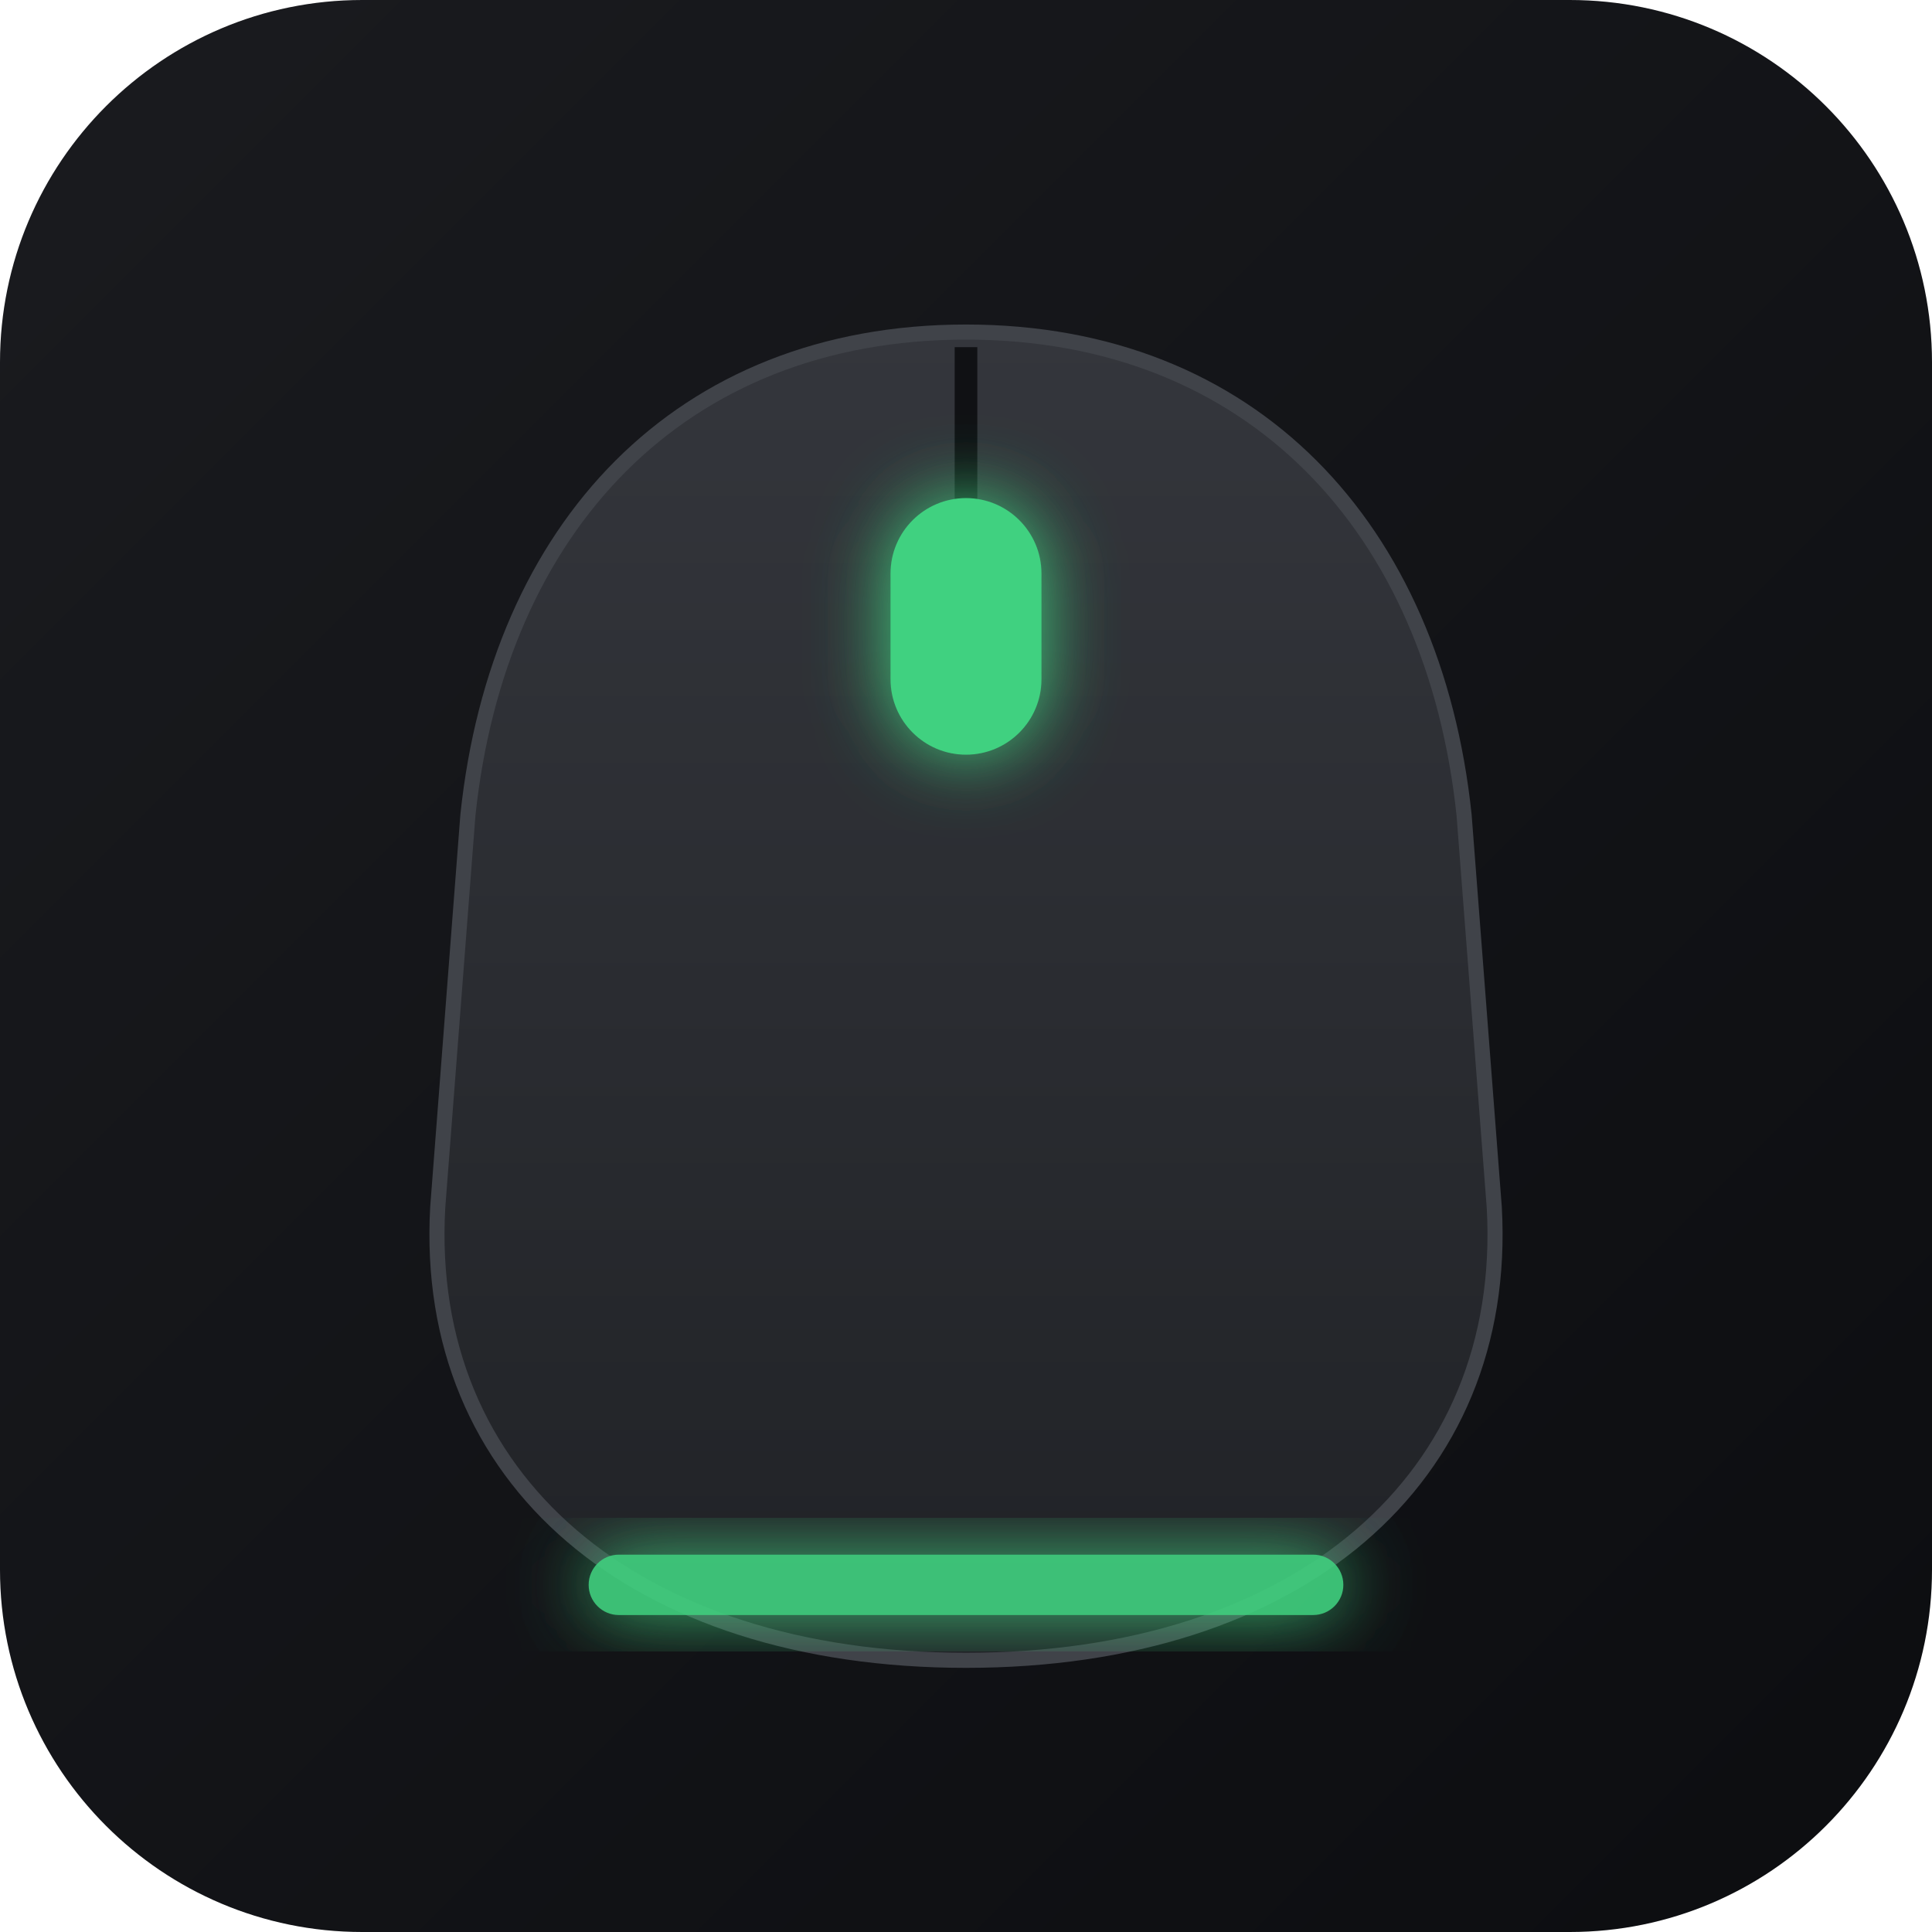
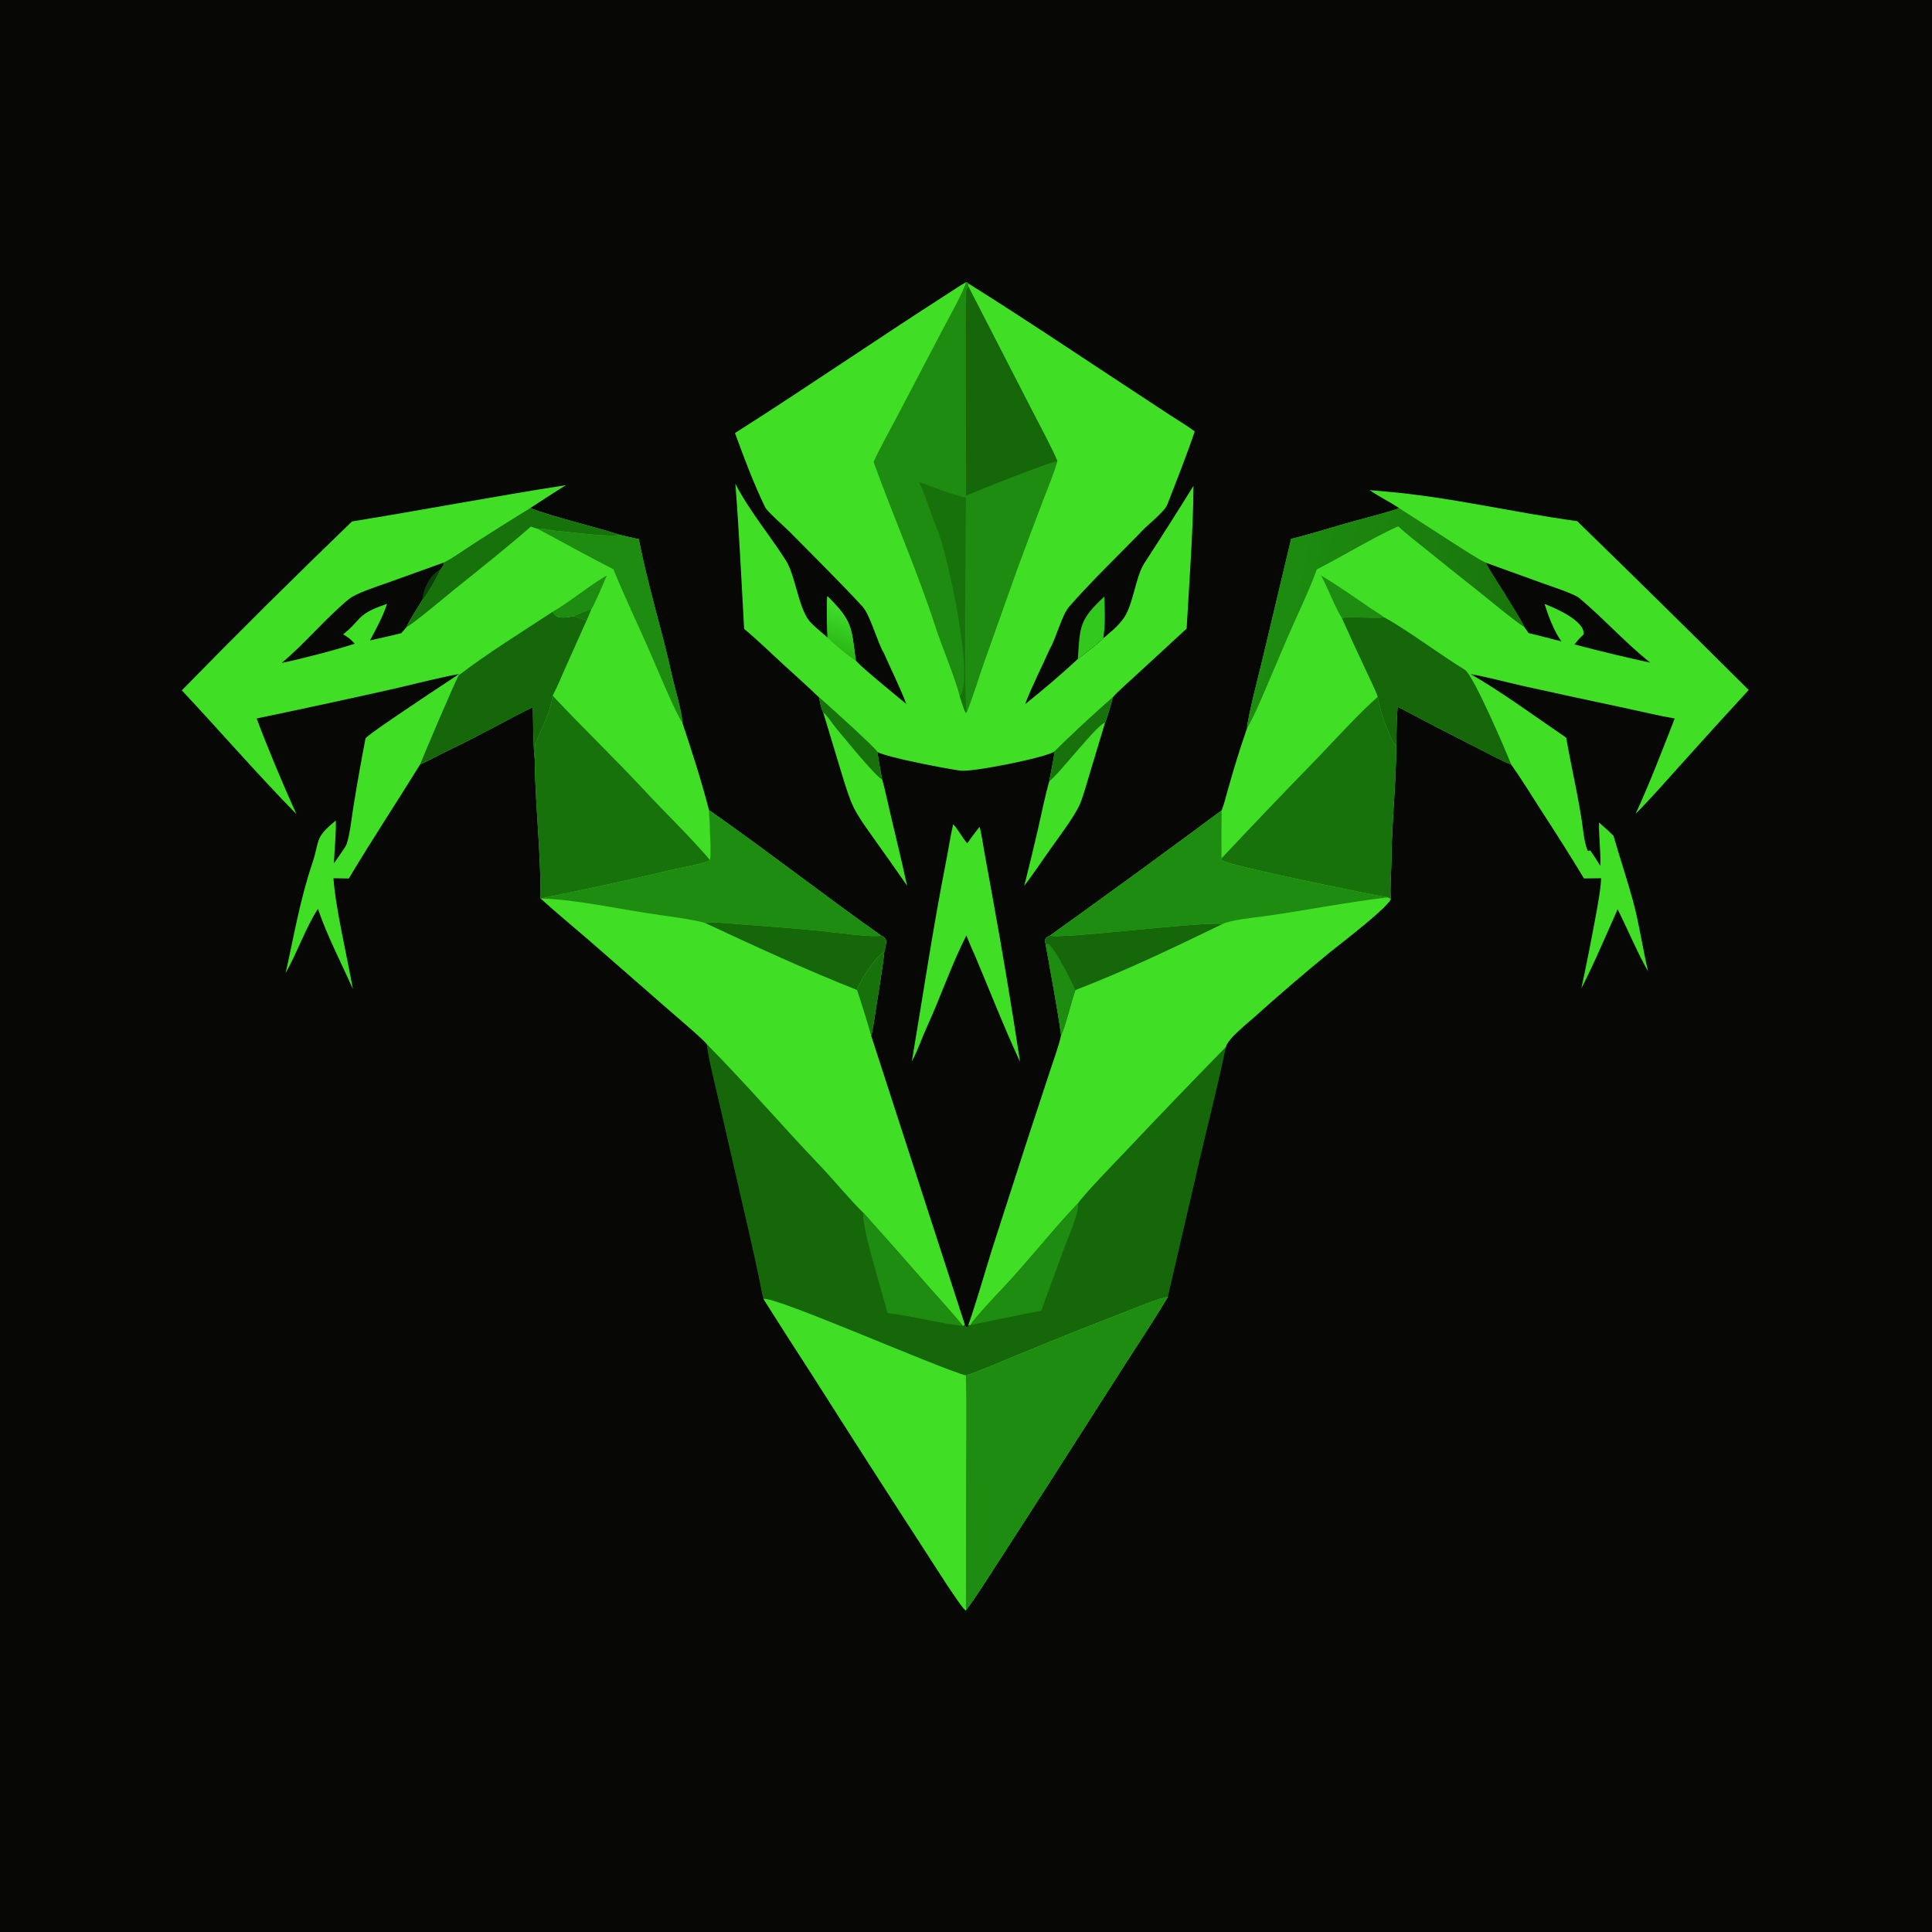
- <svg xmlns="http://www.w3.org/2000/svg" viewBox="0 0 256 256" width="256" height="256">
+ <svg xmlns="http://www.w3.org/2000/svg" version="1.1" style="display: block;" viewBox="0 0 2048 2048" width="1024" height="1024" preserveAspectRatio="none">
  <defs>
-     <linearGradient id="bg" x1="0%" y1="0%" x2="100%" y2="100%">
-       <stop offset="0%" stop-color="#1a1b1f" />
-       <stop offset="100%" stop-color="#0c0d10" />
+     <linearGradient id="Gradient1" gradientUnits="userSpaceOnUse" x1="1603.96" y1="684.497" x2="1347.82" y2="637.51">
+       <stop class="stop0" offset="0" stop-opacity="1" stop-color="rgb(25,117,12)" />
+       <stop class="stop1" offset="1" stop-opacity="1" stop-color="rgb(29,140,16)" />
    </linearGradient>
-     <linearGradient id="body" x1="0%" y1="0%" x2="0%" y2="100%">
-       <stop offset="0%" stop-color="#34363c" />
-       <stop offset="100%" stop-color="#202226" />
+     <linearGradient id="Gradient2" gradientUnits="userSpaceOnUse" x1="882.939" y1="687.202" x2="899.761" y2="646.085">
+       <stop class="stop0" offset="0" stop-opacity="1" stop-color="rgb(42,183,22)" />
+       <stop class="stop1" offset="1" stop-opacity="1" stop-color="rgb(64,223,43)" />
    </linearGradient>
-     <filter id="glow" x="-60%" y="-60%" width="220%" height="220%">
-       <feGaussianBlur stdDeviation="5" result="blur" />
-       <feMerge>
-         <feMergeNode in="blur" />
-         <feMergeNode in="SourceGraphic" />
-       </feMerge>
-     </filter>
  </defs>
-   <rect x="0" y="0" width="256" height="256" rx="48" fill="url(#bg)" />
-   <path d="M 128 44            C 90 44 66 70 62 108            L 58 160            C 56 196 84 220 128 220            C 172 220 200 196 198 160            L 194 108            C 190 70 166 44 128 44 Z" fill="url(#body)" stroke="#404349" stroke-width="2" />
-   <line x1="128" y1="46" x2="128" y2="96" stroke="#101114" stroke-width="3" />
-   <rect x="118" y="66" width="20" height="34" rx="10" fill="#40d180" filter="url(#glow)" />
-   <rect x="78" y="206" width="100" height="8" rx="4" fill="#40d180" opacity="0.9" filter="url(#glow)" />
+   <path transform="translate(0,0)" fill="rgb(7,7,6)" d="M 0 0 L 2048 0 L 2048 2048 L 0 2048 L 0 0 z" />
+   <path transform="translate(0,0)" fill="rgb(22,103,10)" d="M 1295.03 859.024 C 1294.84 875.931 1294.82 892.839 1294.96 909.746 L 1295.23 911.943 C 1302.87 917.766 1453.67 948.363 1471.27 951.228 L 1474.41 952.874 C 1470.36 962.8 1420.94 1000.36 1409.57 1009.57 C 1382.63 1031.6 1356.21 1054.26 1330.34 1077.54 C 1322.73 1084.4 1301.21 1101.28 1299.48 1109.86 C 1291.69 1147.65 1281.64 1186.92 1272.79 1224.6 L 1237.97 1374.88 C 1222.97 1399.81 1205.76 1425.69 1190.02 1450.28 L 1113.19 1570.46 L 1058.2 1655.78 C 1048.08 1671.38 1035.08 1692.27 1023.97 1706.87 L 1023.72 1707.15 C 1019.79 1705.77 988.339 1655.92 983.803 1648.95 C 942.556 1585.42 901.63 1521.68 861.029 1457.74 C 843.594 1430.91 826.34 1403.97 809.267 1376.91 C 808.428 1374.86 805.847 1360.93 805.234 1357.99 C 802.312 1343.96 799.275 1329.95 796.123 1315.96 L 763.253 1172.81 C 760.64 1161.47 749.535 1116.35 749.283 1106.93 C 746.978 1102.99 715.377 1076.16 709.306 1070.85 L 624.232 996.582 C 607.459 982.079 589.282 967.129 572.968 952.354 C 587.614 949.315 602.29 946.454 617.007 943.296 C 649.442 936.431 681.795 929.184 714.059 921.557 C 720.163 920.163 749.89 914.495 752.759 911.826 C 753.807 901.509 752.196 870.255 751.551 858.737 C 812.913 901.722 872.532 948.249 933.798 991.608 C 936.849 993.418 938.345 993.42 939.21 996.904 C 939.755 999.098 938.167 1006.98 937.409 1008.68 C 935.316 1028.45 931.624 1048.69 928.665 1068.42 C 927.862 1073.78 924.977 1093.65 923.457 1097.99 L 1022.71 1404.11 L 1024.14 1406.54 L 1025.54 1406.44 L 1026.49 1404.69 C 1035.67 1378.41 1043.63 1349.96 1051.98 1323.29 L 1089.9 1205.75 L 1113.22 1134.9 C 1116.02 1126.43 1123.53 1105.32 1124.8 1097.4 C 1120.75 1067.04 1113.79 1031.85 1108.49 1001.21 L 1107.49 996.777 C 1109.13 993.181 1108.98 994.159 1113.12 991.698 C 1174.14 948.004 1234.78 903.778 1295.03 859.024 z" />
+   <path transform="translate(0,0)" fill="rgb(64,223,38)" d="M 1295.03 859.024 C 1294.84 875.931 1294.82 892.839 1294.96 909.746 L 1295.23 911.943 C 1302.87 917.766 1453.67 948.363 1471.27 951.228 L 1474.41 952.874 C 1470.36 962.8 1420.94 1000.36 1409.57 1009.57 C 1382.63 1031.6 1356.21 1054.26 1330.34 1077.54 C 1322.73 1084.4 1301.21 1101.28 1299.48 1109.86 C 1263.33 1146.77 1227.52 1184.02 1192.07 1221.61 C 1182.07 1232.14 1149.38 1265.67 1142.7 1275.6 C 1115.34 1304.2 1090.36 1336.5 1063.11 1365.44 C 1057.17 1371.75 1031.76 1398.52 1028.69 1404.64 L 1026.49 1404.69 C 1035.67 1378.41 1043.63 1349.96 1051.98 1323.29 L 1089.9 1205.75 L 1113.22 1134.9 C 1116.02 1126.43 1123.53 1105.32 1124.8 1097.4 C 1120.75 1067.04 1113.79 1031.85 1108.49 1001.21 L 1107.49 996.777 C 1109.13 993.181 1108.98 994.159 1113.12 991.698 C 1174.14 948.004 1234.78 903.778 1295.03 859.024 z" />
+   <path transform="translate(0,0)" fill="rgb(30,140,16)" d="M 1295.03 859.024 C 1294.84 875.931 1294.82 892.839 1294.96 909.746 L 1295.23 911.943 C 1302.87 917.766 1453.67 948.363 1471.27 951.228 C 1426.56 956.422 1381.87 965.591 1337.21 971.623 C 1326.47 973.073 1305.14 975.182 1296.08 979.446 C 1273.31 976.586 1121.11 996.22 1113.12 991.698 C 1174.14 948.004 1234.78 903.778 1295.03 859.024 z" />
+   <path transform="translate(0,0)" fill="rgb(22,103,10)" d="M 1113.12 991.698 C 1121.11 996.22 1273.31 976.586 1296.08 979.446 C 1244.24 1004.48 1193.75 1028.82 1139.98 1049.5 C 1135.69 1061.32 1129.28 1088.81 1124.8 1097.4 C 1120.75 1067.04 1113.79 1031.85 1108.49 1001.21 L 1107.49 996.777 C 1109.13 993.181 1108.98 994.159 1113.12 991.698 z" />
+   <path transform="translate(0,0)" fill="rgb(30,140,16)" d="M 1108.49 1001.21 C 1110.11 1000.77 1111.11 1000.09 1112.08 1001.05 C 1121.08 1010.05 1134.9 1038.51 1139.98 1049.5 C 1135.69 1061.32 1129.28 1088.81 1124.8 1097.4 C 1120.75 1067.04 1113.79 1031.85 1108.49 1001.21 z" />
+   <path transform="translate(0,0)" fill="rgb(64,223,38)" d="M 751.551 858.737 C 812.913 901.722 872.532 948.249 933.798 991.608 C 936.849 993.418 938.345 993.42 939.21 996.904 C 939.755 999.098 938.167 1006.98 937.409 1008.68 C 935.316 1028.45 931.624 1048.69 928.665 1068.42 C 927.862 1073.78 924.977 1093.65 923.457 1097.99 L 1022.71 1404.11 C 1022.37 1404.36 1021.07 1405.41 1020.74 1405.5 C 1010.39 1392.73 998.203 1379.6 987.262 1367.12 C 963.515 1339.91 939.6 1312.85 915.518 1285.94 C 902.436 1273.44 883.685 1250.74 870.497 1236.91 C 830.185 1194.67 790.271 1148.35 749.283 1106.93 C 746.978 1102.99 715.377 1076.16 709.306 1070.85 L 624.232 996.582 C 607.459 982.079 589.282 967.129 572.968 952.354 C 587.614 949.315 602.29 946.454 617.007 943.296 C 649.442 936.431 681.795 929.184 714.059 921.557 C 720.163 920.163 749.89 914.495 752.759 911.826 C 753.807 901.509 752.196 870.255 751.551 858.737 z" />
+   <path transform="translate(0,0)" fill="rgb(30,140,16)" d="M 751.551 858.737 C 812.913 901.722 872.532 948.249 933.798 991.608 C 927.841 994.437 880.492 987.836 869.22 986.726 C 841.303 984.136 813.358 981.844 785.392 979.85 C 778.792 979.336 752.116 976.695 747.269 978.339 C 738.652 975.449 710.664 971.5 699.524 969.97 C 660.496 964.612 611.222 953.437 572.968 952.354 C 587.614 949.315 602.29 946.454 617.007 943.296 C 649.442 936.431 681.795 929.184 714.059 921.557 C 720.163 920.163 749.89 914.495 752.759 911.826 C 753.807 901.509 752.196 870.255 751.551 858.737 z" />
+   <path transform="translate(0,0)" fill="rgb(22,103,10)" d="M 747.269 978.339 C 752.116 976.695 778.792 979.336 785.392 979.85 C 813.358 981.844 841.303 984.136 869.22 986.726 C 880.492 987.836 927.841 994.437 933.798 991.608 C 936.849 993.418 938.345 993.42 939.21 996.904 C 939.755 999.098 938.167 1006.98 937.409 1008.68 C 927.252 1015.42 912.232 1038.57 908.452 1049.39 C 853.749 1027.83 800.552 1003.12 747.269 978.339 z" />
+   <path transform="translate(0,0)" fill="rgb(24,114,11)" d="M 908.452 1049.39 C 912.232 1038.57 927.252 1015.42 937.409 1008.68 C 935.316 1028.45 931.624 1048.69 928.665 1068.42 C 927.862 1073.78 924.977 1093.65 923.457 1097.99 C 921.638 1090.11 911.3 1057.59 908.452 1049.39 z" />
+   <path transform="translate(0,0)" fill="rgb(64,223,38)" d="M 1023.85 1458 C 1035.51 1454.67 1068.5 1440.34 1080.97 1435.29 C 1119.16 1419.58 1157.52 1404.27 1196.04 1389.37 C 1204.43 1386.12 1230.64 1375.19 1237.97 1374.88 C 1222.97 1399.81 1205.76 1425.69 1190.02 1450.28 L 1113.19 1570.46 L 1058.2 1655.78 C 1048.08 1671.38 1035.08 1692.27 1023.97 1706.87 L 1023.72 1707.15 C 1019.79 1705.77 988.339 1655.92 983.803 1648.95 C 942.556 1585.42 901.63 1521.68 861.029 1457.74 C 843.594 1430.91 826.34 1403.97 809.267 1376.91 C 820.193 1373.32 995.581 1450.64 1023.85 1458 z" />
+   <path transform="translate(0,0)" fill="rgb(30,140,16)" d="M 1023.85 1458 C 1035.51 1454.67 1068.5 1440.34 1080.97 1435.29 C 1119.16 1419.58 1157.52 1404.27 1196.04 1389.37 C 1204.43 1386.12 1230.64 1375.19 1237.97 1374.88 C 1222.97 1399.81 1205.76 1425.69 1190.02 1450.28 L 1113.19 1570.46 L 1058.2 1655.78 C 1048.08 1671.38 1035.08 1692.27 1023.97 1706.87 L 1024.08 1565.16 C 1024.08 1530.1 1024.71 1492.92 1023.85 1458 z" />
+   <path transform="translate(0,0)" fill="rgb(30,140,16)" d="M 915.518 1285.94 C 939.6 1312.85 963.515 1339.91 987.262 1367.12 C 998.203 1379.6 1010.39 1392.73 1020.74 1405.5 C 997.25 1403.14 966.834 1394.98 940.788 1391.89 C 937.533 1377.27 911.471 1295.82 915.518 1285.94 z" />
+   <path transform="translate(0,0)" fill="rgb(30,140,16)" d="M 1028.69 1404.64 C 1031.76 1398.52 1057.17 1371.75 1063.11 1365.44 C 1090.36 1336.5 1115.34 1304.2 1142.7 1275.6 C 1144.9 1283.13 1131.69 1313.38 1128.47 1321.93 L 1103.77 1389.45 C 1078.24 1394.13 1053.99 1399.54 1028.69 1404.64 z" />
+   <path transform="translate(0,0)" fill="rgb(64,223,38)" d="M 1023.94 299.195 C 1026.04 299.778 1025.44 299.181 1026.21 300.31 C 1078.67 333.058 1132.55 369.142 1184.32 403.219 L 1238.71 438.996 C 1246.97 444.418 1258.91 451.583 1266.48 457.295 C 1258.63 480.716 1246.47 511.533 1237.33 535.058 C 1234.28 542.917 1213.9 558.399 1208.2 565.349 C 1183.53 590.578 1156.43 616.763 1133.25 643.204 C 1125.56 651.968 1119.26 677.486 1112.73 688.073 C 1104.55 706.859 1093.69 727.665 1086.66 746.456 C 1103.82 732.81 1126.47 713.61 1142.56 698.494 C 1147.63 695.003 1165.8 680.794 1169.49 676.627 C 1177.26 669.963 1185.55 663.582 1191.43 654.896 C 1201.57 639.903 1203.7 611.369 1213.05 597.001 C 1230.6 570.035 1248.21 542.321 1265.15 514.996 C 1264.93 560.593 1260.49 619.746 1257.89 666.362 L 1204.59 715.436 C 1200.22 719.451 1182.95 734.79 1179.75 739.047 C 1158.55 757.676 1137.86 776.877 1117.7 796.629 C 1109.24 802.999 1030.89 818.672 1018 816.921 C 1003.81 814.991 941.197 803.185 930.041 797.172 C 927.458 792.351 874.868 744.72 868.216 739.31 C 855.82 727.279 842.404 715.452 829.634 703.706 C 816.377 691.509 802.594 678.103 788.802 666.655 C 786.077 616.665 783.417 562.434 779.517 512.761 C 794.699 542.069 815.479 566.516 832.934 593.839 C 842.791 609.268 845.794 640.433 856.614 656.483 C 860.28 661.921 872.11 671.258 877.266 675.815 C 876.632 657.735 876.054 651.097 877.005 631.985 C 903.118 657.928 902.504 663.646 907.144 700.225 C 915.29 709.331 949.92 737.167 960.768 746.263 C 954.188 729.036 944.467 709.345 936.815 692.105 C 929.718 680.305 922.565 651.947 914.113 642.781 C 889.773 616.387 862.374 589.551 837.148 563.837 C 831.817 558.403 813.424 542.544 810.979 537.489 C 798.852 512.41 788.613 485.182 779.12 459.041 C 854.804 411.029 928.95 359.875 1004.45 311.474 C 1010.99 307.281 1017.12 302.96 1023.94 299.195 z" />
+   <path transform="translate(0,0)" fill="rgb(30,140,16)" d="M 1023.94 299.195 C 1026.04 299.778 1025.44 299.181 1026.21 300.31 L 1026.51 303.749 L 1092.81 432.768 C 1097.94 442.807 1117.87 480.086 1120.85 488.978 C 1117.43 501.481 1110.75 517.2 1106.01 529.693 C 1096.66 554.137 1087.47 578.639 1078.44 603.198 L 1042.56 704.088 C 1037.27 719.19 1030.76 740.85 1024.74 755.094 L 1023.99 755.577 C 1022.03 753.768 1018.51 741.417 1017.41 737.995 C 1010.72 713.406 999.362 688.205 991.455 663.922 C 972.25 604.946 947.017 547.815 926.039 489.689 C 931.746 476.678 944 454.828 950.924 441.594 L 999.682 348.512 C 1004.88 338.626 1022.13 307.874 1023.94 299.195 z" />
+   <path transform="translate(0,0)" fill="rgb(22,103,10)" d="M 1026.51 303.749 L 1092.81 432.768 C 1097.94 442.807 1117.87 480.086 1120.85 488.978 C 1114.35 490.045 1101.02 495.254 1094.41 497.668 C 1070.8 506.491 1047.35 515.75 1024.08 525.44 L 1023.89 377.707 C 1023.97 355.366 1023.57 332.331 1024.2 309.997 C 1024.28 307.234 1024.92 305.87 1026.51 303.749 z" />
+   <path transform="translate(0,0)" fill="rgb(24,114,11)" d="M 974.041 510.936 C 989.046 516.24 1009.14 524.415 1023.94 527.604 C 1023.93 548.49 1021.48 746.613 1024.74 755.094 L 1023.99 755.577 C 1022.03 753.768 1018.51 741.417 1017.41 737.995 C 1033.61 720.762 1004.04 585.281 993.417 560.94 C 988.687 550.101 979.535 520.707 974.041 510.936 z" />
+   <path transform="translate(0,0)" fill="url(#Gradient2)" d="M 877.005 631.985 C 903.118 657.928 902.504 663.646 907.144 700.225 C 901.165 697.315 881.962 680.964 877.266 675.815 C 876.632 657.735 876.054 651.097 877.005 631.985 z" />
+   <path transform="translate(0,0)" fill="rgb(64,223,38)" d="M 373.13 552.758 C 448.979 540.461 523.74 526.139 600.068 514.261 C 587.47 521.889 574.5 530.555 562.078 538.583 C 587.42 548.425 629.261 557.845 657.323 567.062 C 663.563 568.463 671.008 570.341 677.198 571.44 C 685.94 618.122 702.074 669.091 712.264 715.814 C 715.179 729.179 722.589 752.911 723.34 766.012 C 733.652 797.325 743.317 826.605 751.551 858.737 C 752.196 870.255 753.807 901.509 752.759 911.826 C 749.89 914.495 720.163 920.163 714.059 921.557 C 681.795 929.184 649.442 936.431 617.007 943.296 C 602.29 946.454 587.614 949.315 572.968 952.354 C 573.488 904.083 567.22 853.122 566.875 805.27 C 565.105 791.285 565.201 764.478 564.818 749.523 C 534.84 764.437 504.969 781.543 474.471 795.888 C 465.044 800.322 454.476 806.424 445.208 810.489 C 420.301 851.018 394.058 890.435 369.76 931.268 L 353.487 930.965 C 355.581 962.215 368.264 1015.42 374.088 1048.56 C 361.372 1019.7 347.32 993.425 337.018 963.441 C 324.495 982.355 314.448 1011.3 302.749 1031.52 C 311.62 992.133 317.823 954.466 330.773 915.974 C 339.485 890.081 332.73 888.768 355.969 869.774 C 356.424 885.315 354.438 899.467 354.072 915.072 C 356.713 911.012 366.543 897.616 367.452 894.792 C 371.099 883.457 372.636 867.374 374.626 855.2 C 378.545 830.882 382.842 806.627 387.517 782.443 C 394.32 776.349 412.274 764.309 419.974 759.041 C 442.067 744.047 464.269 729.215 486.577 714.543 C 464.961 718.322 435.278 726.173 413.219 731.118 C 366.247 741.634 319.197 751.797 272.072 761.608 C 283.459 792.217 300.65 833.167 314.211 863.023 C 273.91 821.962 232.729 774.495 192.714 731.802 C 251.971 671.239 312.116 611.551 373.13 552.758 z" />
+   <path transform="translate(0,0)" fill="rgb(24,114,11)" d="M 566.875 805.27 C 567.53 800.552 566.286 791.291 567.72 787.84 C 575.182 769.893 582.712 757.142 585.822 737.426 C 617.589 771.392 651.582 803.888 683.271 838.027 C 706.101 862.622 731.018 886.258 752.759 911.826 C 749.89 914.495 720.163 920.163 714.059 921.557 C 681.795 929.184 649.442 936.431 617.007 943.296 C 602.29 946.454 587.614 949.315 572.968 952.354 C 573.488 904.083 567.22 853.122 566.875 805.27 z" />
+   <path transform="translate(0,0)" fill="rgb(22,103,10)" d="M 445.208 810.489 C 448.022 803.349 484.425 717.278 486.456 715.711 C 515.506 693.302 554.452 669.093 585.915 648.49 C 589.323 657.114 600.421 654.684 608.405 653.146 C 612.954 654.606 617.38 655.897 621.744 657.843 L 600.018 706.302 C 595.991 715.401 590.392 729.051 585.822 737.426 C 582.712 757.142 575.182 769.893 567.72 787.84 C 566.286 791.291 567.53 800.552 566.875 805.27 C 565.105 791.285 565.201 764.478 564.818 749.523 C 534.84 764.437 504.969 781.543 474.471 795.888 C 465.044 800.322 454.476 806.424 445.208 810.489 z" />
+   <path transform="translate(0,0)" fill="rgb(30,140,16)" d="M 569.809 560.533 C 575.955 559.719 583.357 562.207 589.505 562.725 C 603.769 563.928 645.304 569.7 657.323 567.062 C 663.563 568.463 671.008 570.341 677.198 571.44 C 685.94 618.122 702.074 669.091 712.264 715.814 C 715.179 729.179 722.589 752.911 723.34 766.012 C 716.643 757.326 694.947 704.877 689.332 691.992 C 676.775 663.179 661.878 632.213 650.167 603.339 C 624.426 590.414 595.701 574.241 569.809 560.533 z" />
+   <path transform="translate(0,0)" fill="rgb(7,7,6)" d="M 470.122 596.446 C 470.486 600.042 469.825 599.489 467.037 603.427 C 462.959 612.16 453.591 628.805 447.58 636.102 C 443.752 642.488 432.922 659.347 430.793 664.954 L 425.353 671.186 C 414.646 673.913 403.031 676.384 392.208 678.876 C 398.707 666.629 406.137 653.182 410.28 640.057 C 399.973 643.75 388.107 647.773 380.653 655.918 C 374.855 662.254 371.823 665.954 365.053 671.343 L 363.683 672.424 C 369.956 676.161 371.103 677.127 376.01 682.336 C 357.007 688.722 317.504 698.948 298.682 702.709 C 323.22 682.221 345.209 655.296 369.998 634.941 C 377.572 628.721 400.344 621.542 410.496 617.869 L 470.122 596.446 z" />
+   <path transform="translate(0,0)" fill="rgb(12,63,9)" d="M 467.037 603.427 C 462.959 612.16 453.591 628.805 447.58 636.102 C 448.794 623.957 455.757 609.097 467.037 603.427 z" />
+   <path transform="translate(0,0)" fill="rgb(24,114,11)" d="M 470.122 596.446 C 477.643 593.164 492.534 582.522 500.383 577.441 C 520.79 564.239 541.356 551.286 562.078 538.583 C 587.42 548.425 629.261 557.845 657.323 567.062 C 645.304 569.7 603.769 563.928 589.505 562.725 C 583.357 562.207 575.955 559.719 569.809 560.533 C 567.356 559.78 565.169 559.101 562.748 558.207 C 537.683 580.077 509.222 602.755 483.228 623.606 C 472.105 632.528 441.589 658.49 430.793 664.954 C 432.922 659.347 443.752 642.488 447.58 636.102 C 453.591 628.805 462.959 612.16 467.037 603.427 C 469.825 599.489 470.486 600.042 470.122 596.446 z" />
+   <path transform="translate(0,0)" fill="rgb(30,140,16)" d="M 585.915 648.49 C 604.715 637.528 624.156 621.038 643.206 610.019 C 639.21 619.429 631.548 638.115 626.547 646.409 L 621.744 657.843 C 617.38 655.897 612.954 654.606 608.405 653.146 C 600.421 654.684 589.323 657.114 585.915 648.49 z" />
+   <path transform="translate(0,0)" fill="rgb(24,114,11)" d="M 608.405 653.146 C 613.683 651.403 622.225 646.946 626.547 646.409 L 621.744 657.843 C 617.38 655.897 612.954 654.606 608.405 653.146 z" />
+   <path transform="translate(0,0)" fill="rgb(64,223,38)" d="M 1451.87 519.552 C 1457.77 520.062 1463.66 520.602 1469.55 521.108 C 1537.4 526.931 1604.51 543.288 1671.88 552.427 C 1732.82 611.761 1793.43 671.424 1853.71 731.416 C 1829.12 758.092 1804.72 784.943 1780.52 811.969 C 1766.03 828.026 1748.99 847.526 1733.81 862.691 C 1747.24 833.828 1763.51 792.018 1775.21 761.646 C 1757.61 758.59 1739.3 754.107 1721.72 750.382 C 1686.07 742.853 1650.46 735.141 1614.88 727.245 C 1597.75 723.376 1575.88 717.571 1558.96 714.57 C 1590.12 732.24 1629.95 761.325 1660.27 781.99 C 1666.05 815.887 1674.47 849.317 1678.62 883.554 C 1679.29 889.075 1680.87 896.614 1682.96 901.744 C 1684.53 902.175 1683.66 902.159 1685.56 901.4 C 1689.35 906.431 1693.05 912.525 1696.47 917.898 C 1696.92 901.796 1694.69 886.66 1695.02 871.866 C 1699.74 876.1 1706.16 881.548 1710.38 886.026 C 1716.89 908.495 1724.65 931.818 1730.81 954.039 C 1737.32 977.541 1741.32 1005.77 1747.07 1029.62 C 1738.77 1016.41 1723 980.044 1714.75 963.876 C 1701.91 992.489 1690.62 1019.75 1676.3 1047.81 C 1681.69 1022.6 1686.71 997.309 1691.37 971.95 C 1693.34 961.065 1697.03 941.745 1697.22 930.993 L 1679.12 931.194 C 1664.45 907.074 1649.41 883.188 1633.98 859.546 C 1623.95 843.929 1612.64 825.562 1602.01 810.521 C 1593.57 807.401 1573.39 796.624 1564.17 791.962 C 1536.47 777.979 1508.93 763.695 1481.55 749.113 C 1480.55 761.813 1480.39 778.025 1480.07 790.97 C 1480.11 830.056 1475.24 872.531 1475.01 911.957 C 1474.96 921.925 1473.22 943.713 1474.41 952.874 L 1471.27 951.228 C 1453.67 948.363 1302.87 917.766 1295.23 911.943 L 1294.96 909.746 C 1294.82 892.839 1294.84 875.931 1295.03 859.024 C 1297.33 853.026 1299.29 845.426 1301.02 839.163 C 1307.33 816.355 1314.19 794.212 1321.92 771.841 C 1323.15 757.705 1334 716.668 1337.66 701.389 L 1368.67 571.214 C 1391.21 565.772 1415.3 557.776 1437.96 551.729 C 1446.39 549.48 1476.81 541.568 1483.09 538.614 C 1472.74 531.659 1462.02 526.657 1451.87 519.552 z" />
+   <path transform="translate(0,0)" fill="rgb(24,114,11)" d="M 1294.96 909.746 C 1328.6 873.927 1362.56 838.421 1396.86 803.235 C 1415.71 783.593 1440.4 756.294 1460.53 738.671 C 1462.13 751.338 1472.1 781.812 1480.07 790.97 C 1480.11 830.056 1475.24 872.531 1475.01 911.957 C 1474.96 921.925 1473.22 943.713 1474.41 952.874 L 1471.27 951.228 C 1453.67 948.363 1302.87 917.766 1295.23 911.943 L 1294.96 909.746 z" />
+   <path transform="translate(0,0)" fill="rgb(22,103,10)" d="M 1467.34 654.441 C 1489.68 666.315 1530.51 696.715 1552.62 709.82 C 1561.85 715.292 1596.3 796.15 1602.01 810.521 C 1593.57 807.401 1573.39 796.624 1564.17 791.962 C 1536.47 777.979 1508.93 763.695 1481.55 749.113 C 1480.55 761.813 1480.39 778.025 1480.07 790.97 C 1472.1 781.812 1462.13 751.338 1460.53 738.671 C 1459.2 734.148 1450.55 716.187 1448.26 711.268 C 1439.43 692.62 1430.8 673.878 1422.37 655.047 C 1426.95 653.623 1458.21 655.423 1467.34 654.441 z" />
+   <path transform="translate(0,0)" fill="url(#Gradient1)" d="M 1483.09 538.614 L 1543.71 577.638 C 1552.38 583.127 1566.02 592.214 1574.91 596.461 C 1582.7 610.513 1593.77 626.639 1602.02 640.567 C 1604.87 645.37 1614.12 659.844 1615.9 664.716 C 1608.09 660.363 1575.47 633.382 1566.88 626.547 C 1548.1 611.695 1529.4 596.74 1510.79 581.682 C 1501.14 573.864 1491.16 566.436 1482.17 557.882 C 1455.18 569.966 1423 589.82 1395.82 603.614 C 1388.2 625.359 1373.8 654.798 1364.3 677.05 L 1341.46 730.671 C 1336.82 741.51 1327.98 762.305 1321.92 771.841 C 1323.15 757.705 1334 716.668 1337.66 701.389 L 1368.67 571.214 C 1391.21 565.772 1415.3 557.776 1437.96 551.729 C 1446.39 549.48 1476.81 541.568 1483.09 538.614 z" />
+   <path transform="translate(0,0)" fill="rgb(7,7,6)" d="M 1574.91 596.461 L 1634.79 618.117 C 1643.25 621.183 1668.56 629.343 1674.13 634.009 C 1699.93 655.601 1722.89 681.399 1749.33 702.432 C 1722.45 696.599 1695.7 690.165 1669.1 683.134 C 1672.83 678.337 1674.11 676.723 1678.71 672.541 C 1680.63 658.173 1647.75 644.165 1637.21 640.189 C 1641.45 653.059 1647.14 668.948 1655.21 679.924 C 1643.65 676.867 1632.05 673.931 1620.43 671.115 L 1615.9 664.716 C 1614.12 659.844 1604.87 645.37 1602.02 640.567 C 1593.77 626.639 1582.7 610.513 1574.91 596.461 z" />
+   <path transform="translate(0,0)" fill="rgb(30,140,16)" d="M 1422.37 655.047 C 1416.91 647.171 1406.44 621.058 1400.42 610.096 C 1417.41 620.196 1434.94 632.455 1451.23 643.643 C 1456.75 647.436 1462.07 650.34 1467.34 654.441 C 1458.21 655.423 1426.95 653.623 1422.37 655.047 z" />
+   <path transform="translate(0,0)" fill="rgb(64,223,38)" d="M 1010.39 873.627 C 1015.28 878.678 1019.64 887.429 1025.38 894.006 C 1029.11 888.312 1034.24 881.874 1038.43 876.354 C 1040.43 883.542 1042.1 895.556 1043.46 903.21 L 1051.96 949.895 C 1062.6 1008.36 1072.4 1066.97 1081.35 1125.71 C 1065.28 1091.24 1048.36 1048.37 1033.4 1012.73 C 1030.31 1006.3 1027.19 998.329 1024.37 991.66 C 1009.28 1021.11 996.412 1058.55 982.381 1089.03 C 977.095 1100.52 972.687 1114.12 966.587 1125.1 C 978.47 1054.79 988.939 983.846 1002.73 913.923 C 1005.4 900.409 1007.31 887.073 1010.39 873.627 z" />
+   <path transform="translate(0,0)" fill="rgb(64,223,38)" d="M 868.216 739.31 C 874.868 744.72 927.458 792.351 930.041 797.172 C 931.626 807.267 933.145 816.463 935.214 826.501 C 936.922 832.289 938.251 838.126 939.568 844.01 C 946.667 875.719 954.764 907.131 961.553 938.909 C 950.124 922.418 938.567 906.016 926.884 889.704 C 904.127 857.778 903.184 855.921 891.815 818.739 L 872.625 755.259 C 870.187 750.284 869.271 744.714 868.216 739.31 z" />
+   <path transform="translate(0,0)" fill="rgb(24,114,11)" d="M 868.216 739.31 C 874.868 744.72 927.458 792.351 930.041 797.172 C 931.626 807.267 933.145 816.463 935.214 826.501 C 926.186 821.017 894.727 781.849 886.483 772.14 C 882.655 767.632 877.102 758.56 872.625 755.259 C 870.187 750.284 869.271 744.714 868.216 739.31 z" />
+   <path transform="translate(0,0)" fill="rgb(64,223,38)" d="M 1117.7 796.629 C 1137.86 776.877 1158.55 757.676 1179.75 739.047 C 1177.88 745.955 1174.27 759.564 1171.46 765.958 L 1154.62 821.847 C 1152.29 829.546 1147.27 847.509 1144 854.153 C 1138.2 865.932 1125.97 882.64 1118.01 893.686 C 1107.53 908.206 1096.52 924.971 1085.75 939.036 C 1090.92 918.536 1095.88 897.985 1100.64 877.387 C 1104.22 861.642 1107.82 843.543 1112.27 828.189 C 1112.89 823.261 1118.42 798.436 1117.7 796.629 z" />
+   <path transform="translate(0,0)" fill="rgb(24,114,11)" d="M 1117.7 796.629 C 1137.86 776.877 1158.55 757.676 1179.75 739.047 C 1177.88 745.955 1174.27 759.564 1171.46 765.958 C 1162.91 768.016 1122.58 820.708 1112.27 828.189 C 1112.89 823.261 1118.42 798.436 1117.7 796.629 z" />
+   <path transform="translate(0,0)" fill="rgb(50,200,29)" d="M 1142.56 698.494 C 1144.91 663.589 1143.94 657.301 1170.61 632.401 C 1171.05 643.091 1171.7 660.043 1170.33 670.379 L 1169.49 676.627 C 1165.8 680.794 1147.63 695.003 1142.56 698.494 z" />
</svg>
